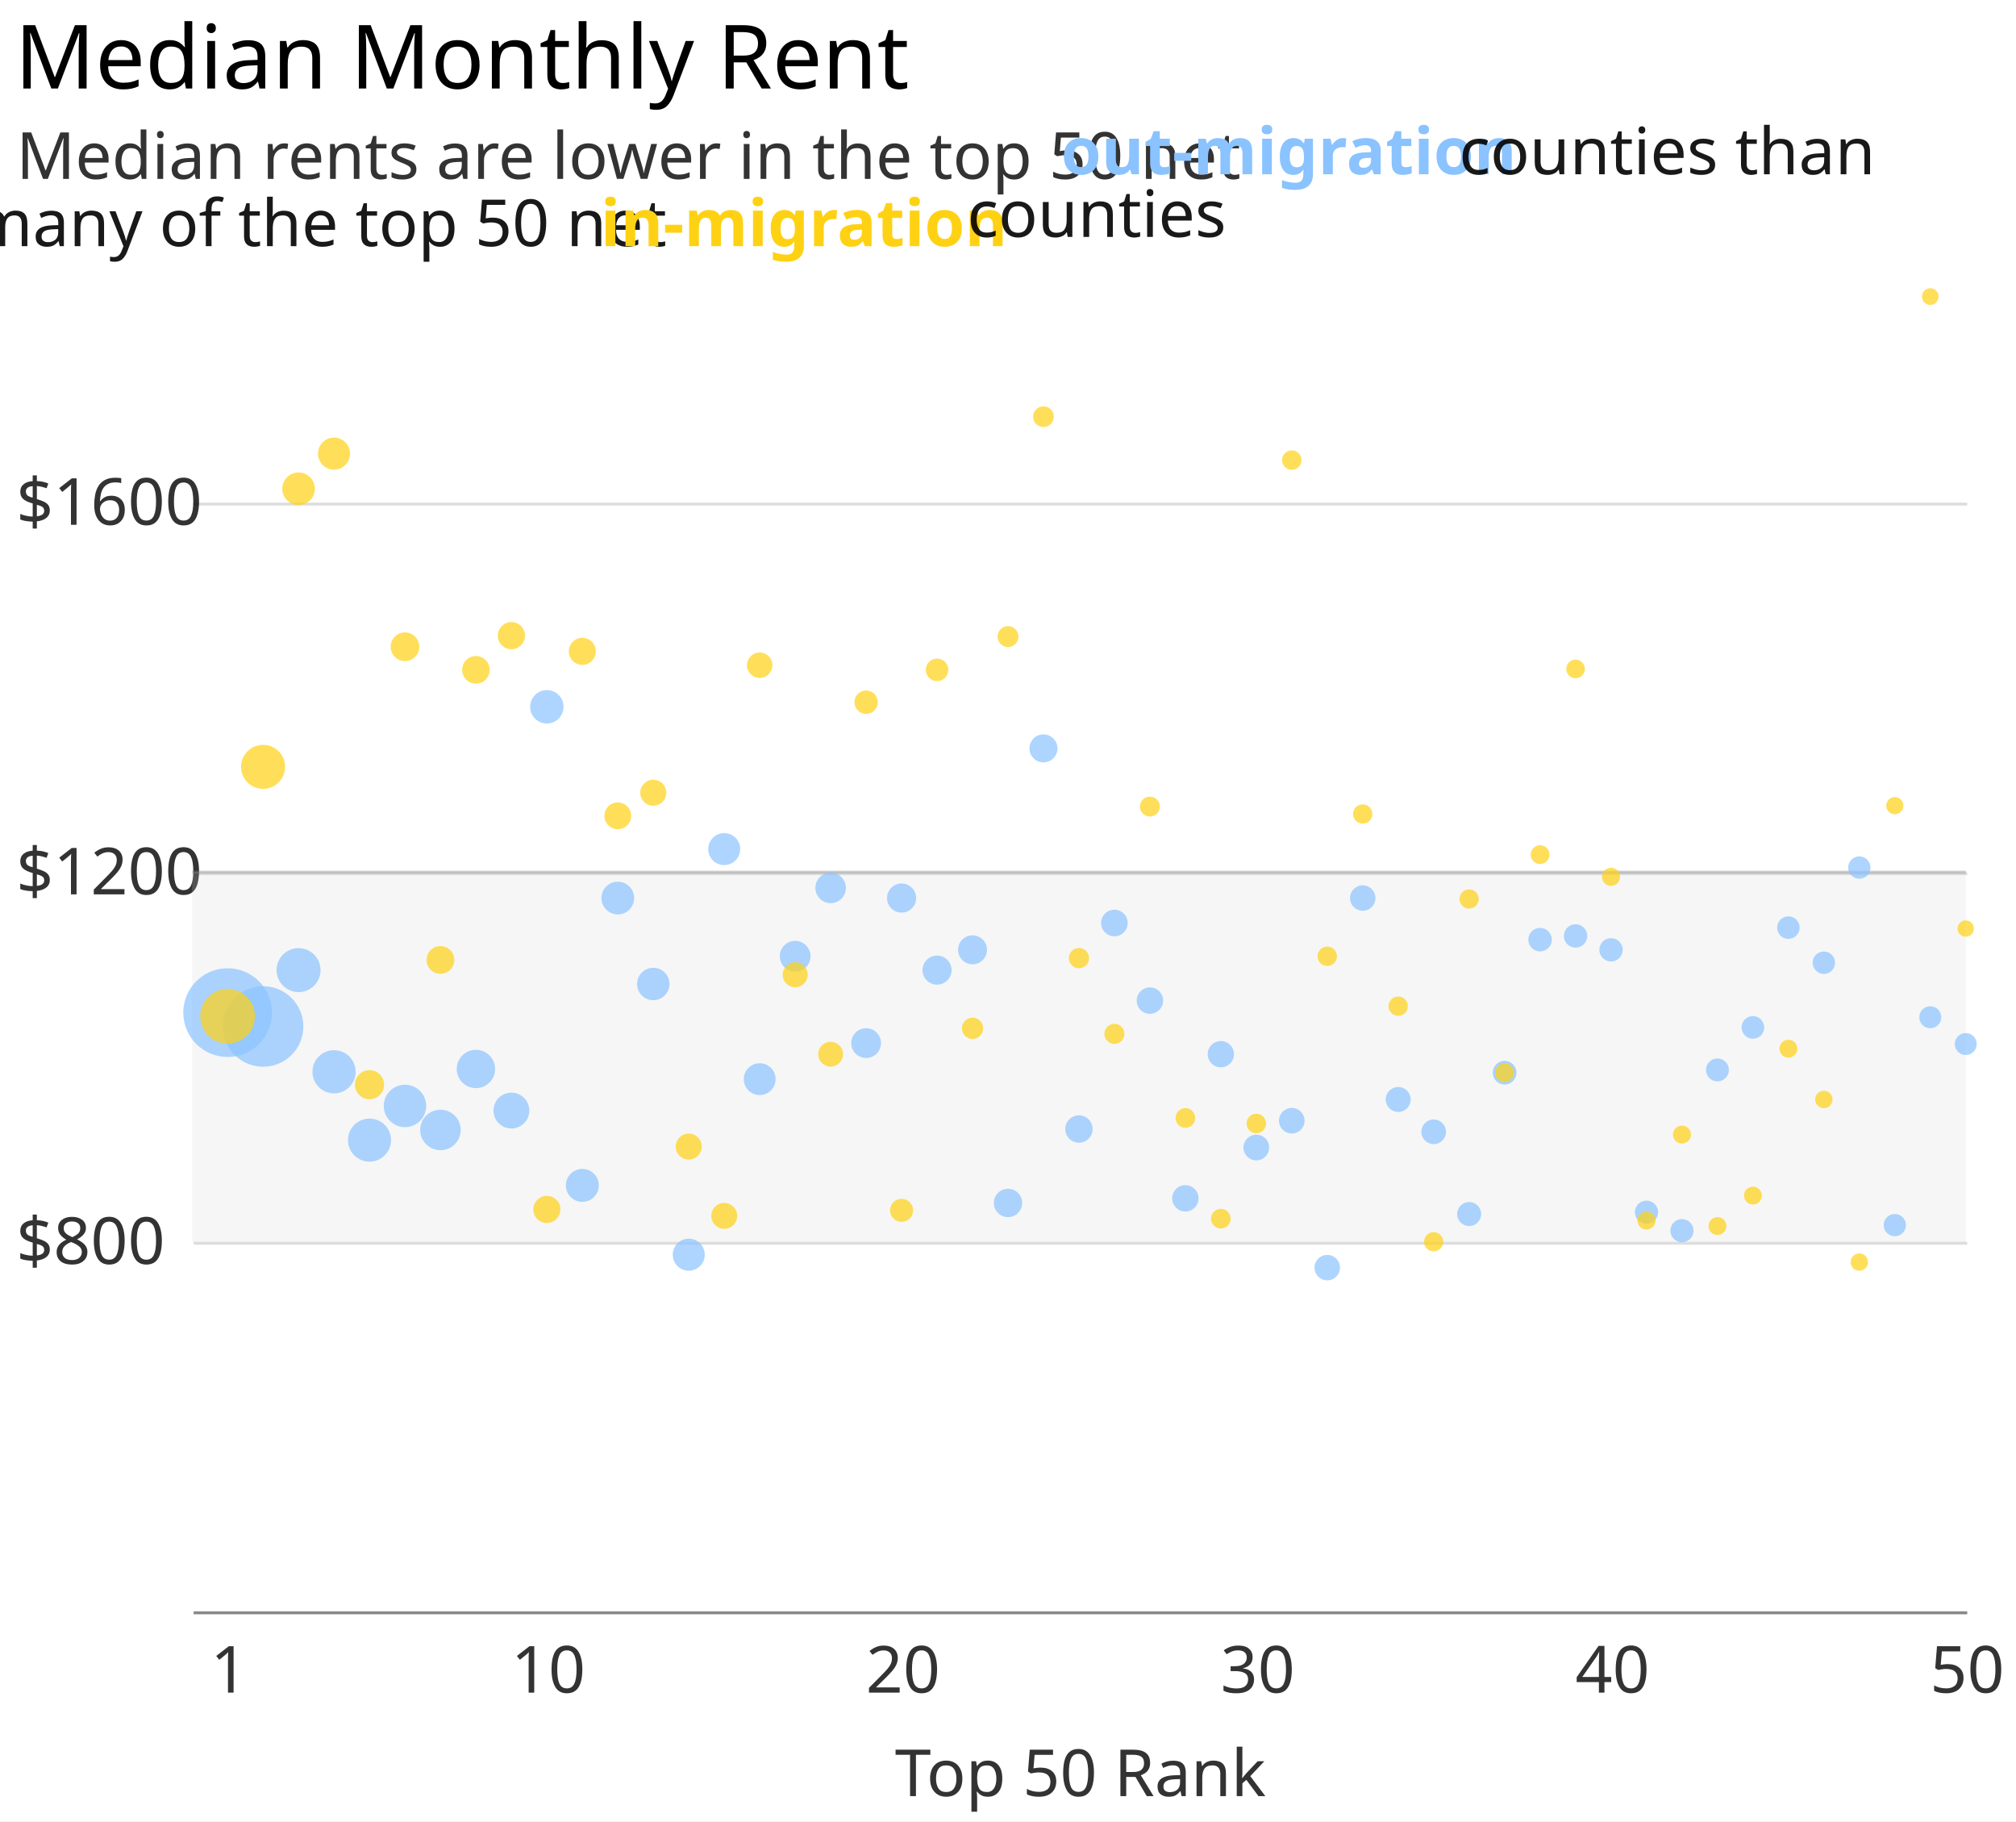
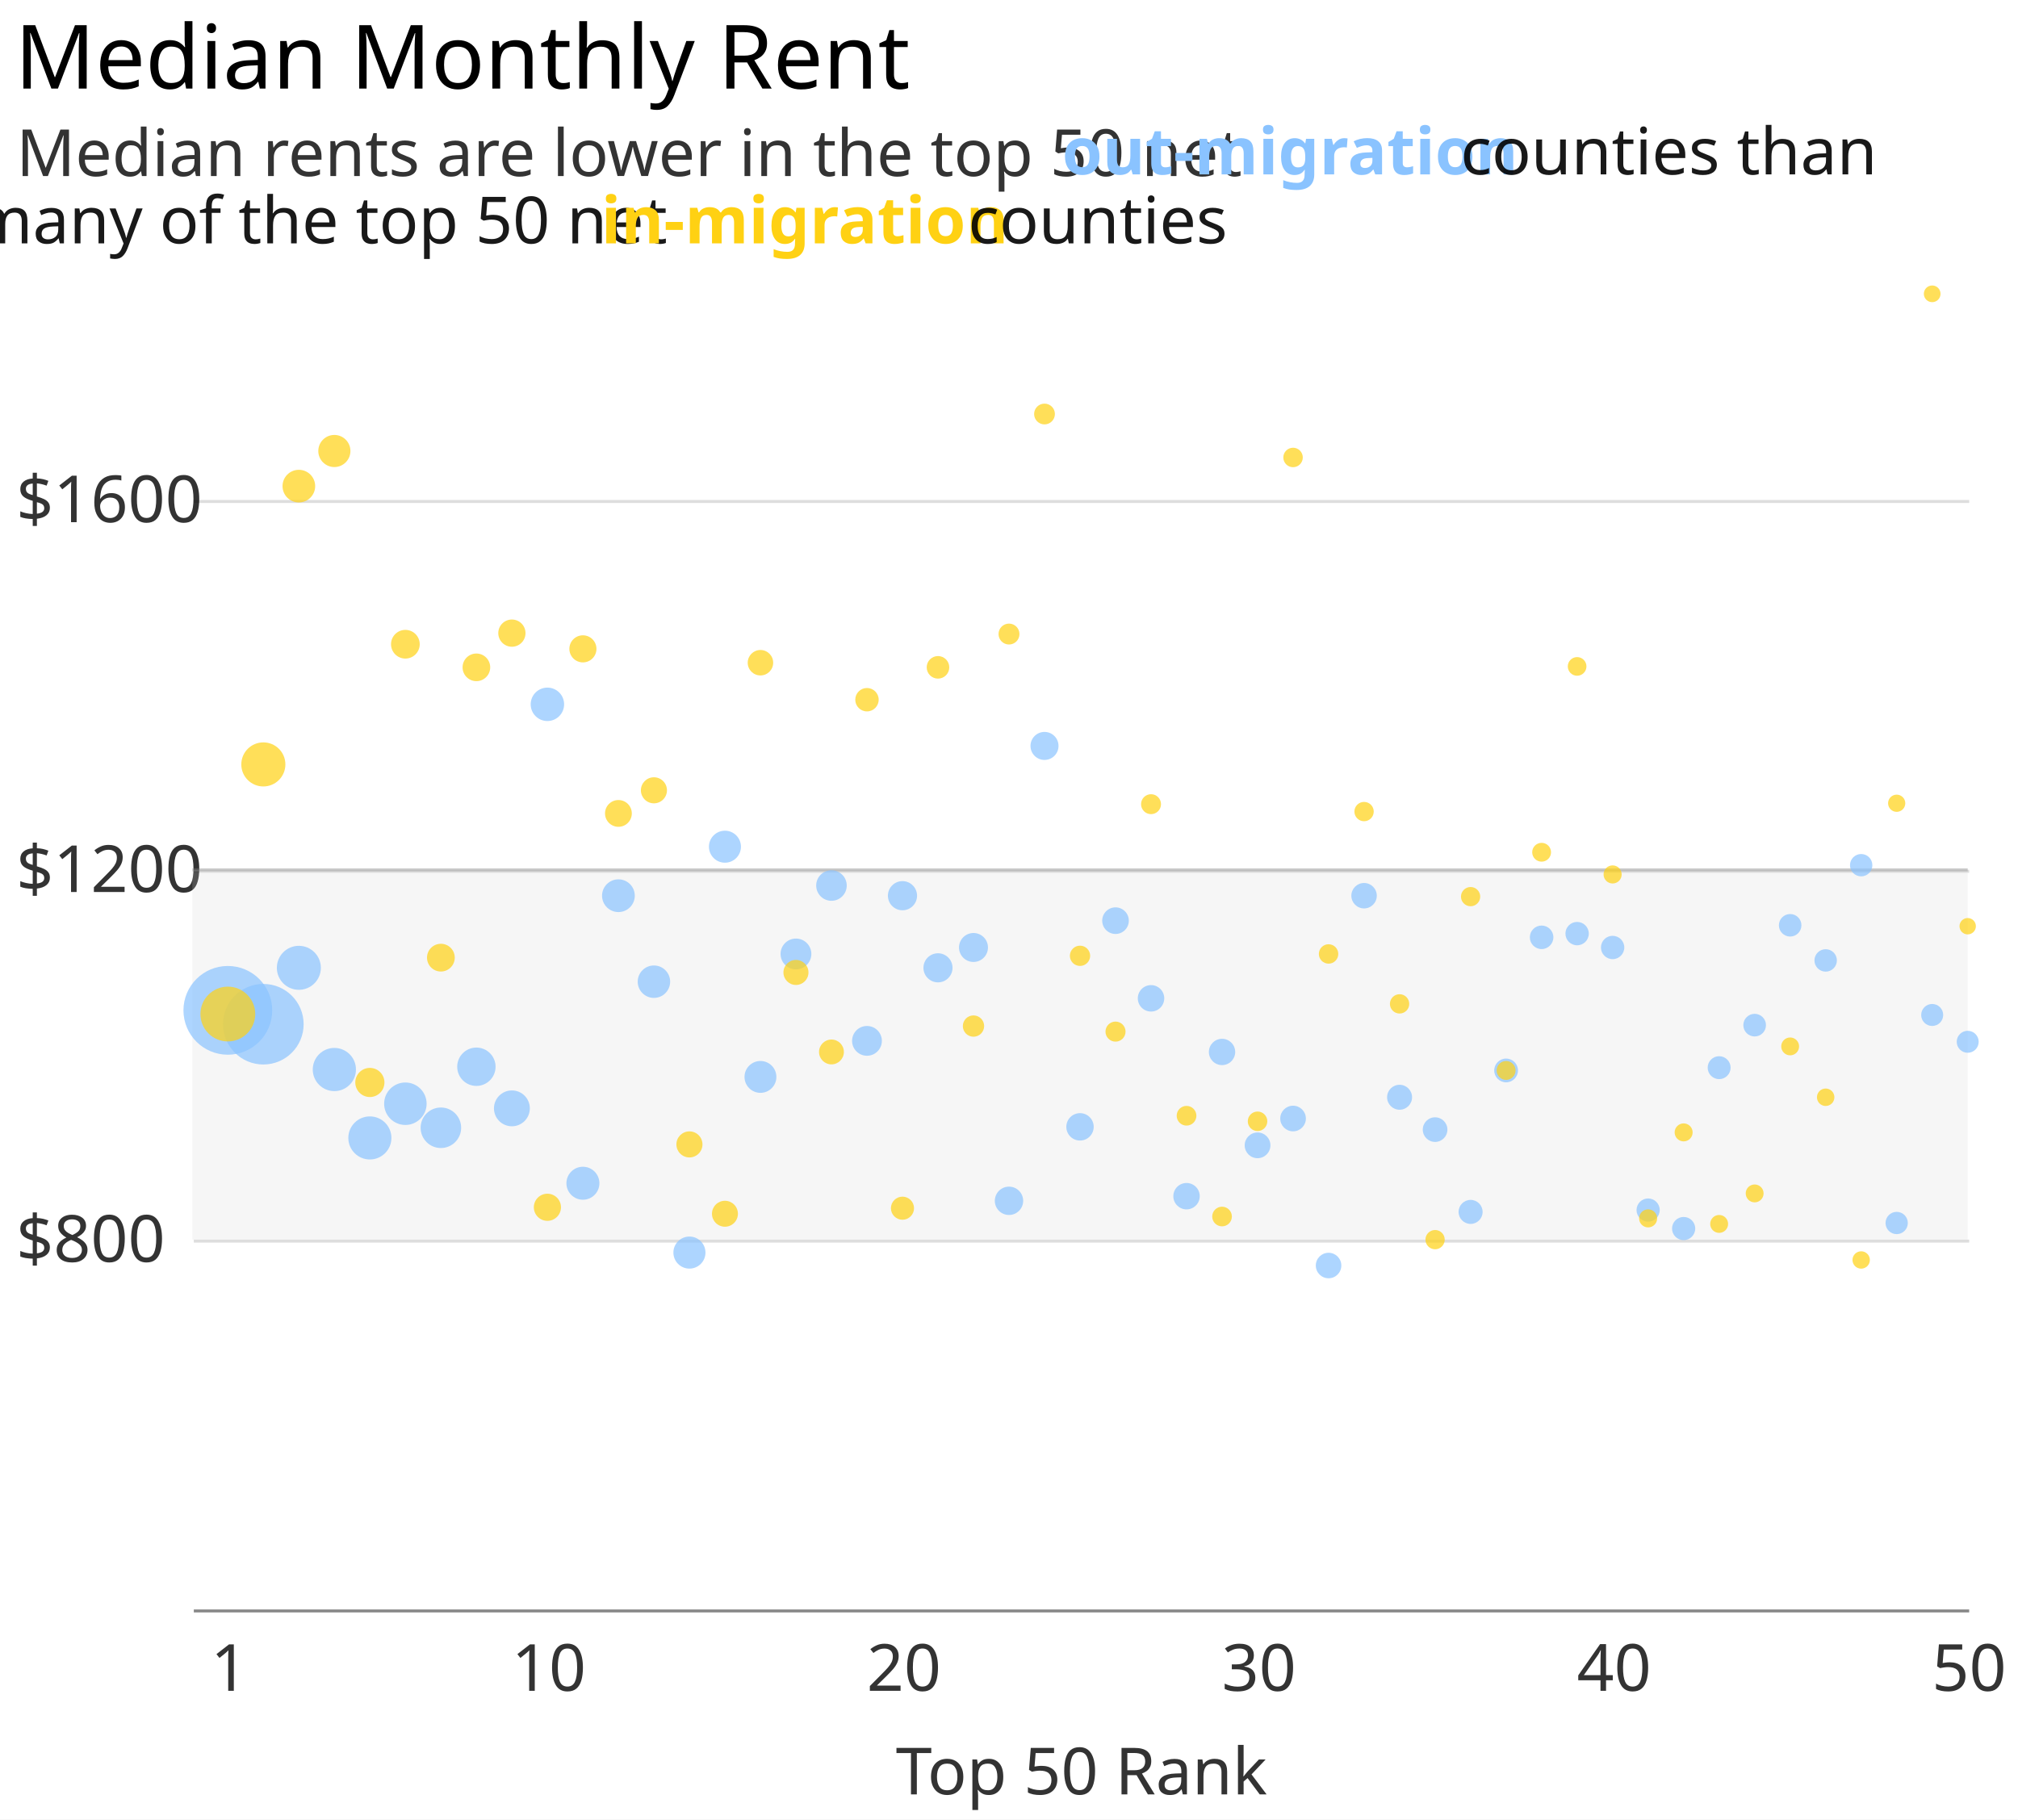
- <svg xmlns="http://www.w3.org/2000/svg" class="marks" width="682" height="616" viewBox="0 0 682 616" version="1.1">
-   <rect width="682" height="616" fill="white" />
-   <g fill="none" stroke-miterlimit="10" transform="translate(65,45)">
+ <svg xmlns="http://www.w3.org/2000/svg" class="marks" width="682" height="615" viewBox="0 0 682 615" version="1.1">
+   <rect width="682" height="615" fill="white" />
+   <g fill="none" stroke-miterlimit="10" transform="translate(65,44)">
    <g class="mark-group role-frame root" role="graphics-object" aria-roledescription="group mark container">
      <g transform="translate(0,0)">
        <path class="background" aria-hidden="true" d="M0.5,0.5h600v500h-600Z" stroke="#ddd" stroke-opacity="0" />
        <g>
          <g class="mark-group role-axis" role="graphics-symbol" aria-roledescription="axis" aria-label="Y-axis for a linear scale with values from 400 to 2,000">
            <g transform="translate(0.5,0.5)">
              <path class="background" aria-hidden="true" d="M0,0h0v0h0Z" pointer-events="none" />
              <g>
                <g class="mark-rule role-axis-grid" pointer-events="none">
                  <line transform="translate(0,375)" x2="600" y2="0" stroke="#ddd" stroke-opacity="1" stroke-width="1" opacity="1" />
                  <line transform="translate(0,250)" x2="600" y2="0" stroke="#ddd" stroke-opacity="1" stroke-width="1" opacity="1" />
                  <line transform="translate(0,125)" x2="600" y2="0" stroke="#ddd" stroke-opacity="1" stroke-width="1" opacity="1" />
                </g>
              </g>
              <path class="foreground" aria-hidden="true" d="" pointer-events="none" display="none" />
            </g>
          </g>
          <g class="mark-group role-axis" role="graphics-symbol" aria-roledescription="axis" aria-label="X-axis titled 'Top 50 Rank' for a linear scale with values from 0 to 50">
            <g transform="translate(0.5,500.5)">
              <path class="background" aria-hidden="true" d="M0,0h0v0h0Z" pointer-events="none" />
              <g>
                <g class="mark-text role-axis-label" pointer-events="none">
                  <text text-anchor="middle" transform="translate(12,27)" font-family="Calibri" font-size="22px" fill="#000" fill-opacity="0.8" opacity="1">1</text>
                  <text text-anchor="middle" transform="translate(120,27)" font-family="Calibri" font-size="22px" fill="#000" fill-opacity="0.8" opacity="1">10</text>
                  <text text-anchor="middle" transform="translate(240,27)" font-family="Calibri" font-size="22px" fill="#000" fill-opacity="0.8" opacity="1">20</text>
                  <text text-anchor="middle" transform="translate(360,27)" font-family="Calibri" font-size="22px" fill="#000" fill-opacity="0.8" opacity="1">30</text>
                  <text text-anchor="middle" transform="translate(480,27)" font-family="Calibri" font-size="22px" fill="#000" fill-opacity="0.8" opacity="1">40</text>
                  <text text-anchor="middle" transform="translate(600,27)" font-family="Calibri" font-size="22px" fill="#000" fill-opacity="0.8" opacity="1">50</text>
                </g>
                <g class="mark-rule role-axis-domain" pointer-events="none">
                  <line transform="translate(0,0)" x2="600" y2="0" stroke="#888" stroke-width="1" opacity="1" />
                </g>
                <g class="mark-text role-axis-title" pointer-events="none">
                  <text text-anchor="middle" transform="translate(300,62)" font-family="Calibri" font-size="22px" font-weight="normal" fill="#000" fill-opacity="0.8" opacity="1">Top 50 Rank</text>
                </g>
              </g>
              <path class="foreground" aria-hidden="true" d="" pointer-events="none" display="none" />
            </g>
          </g>
          <g class="mark-group role-axis" role="graphics-symbol" aria-roledescription="axis" aria-label="Y-axis titled 'Median rents are lower in the top 50 net' for a linear scale with values from $400 to $2000">
            <g transform="translate(0.5,0.5)">
              <path class="background" aria-hidden="true" d="M0,0h0v0h0Z" pointer-events="none" />
              <g>
                <g class="mark-text role-axis-label" pointer-events="none">
                  <text text-anchor="start" transform="translate(-60,382)" font-family="Calibri" font-size="22px" fill="#000" fill-opacity="0.8" opacity="1">$800</text>
                  <text text-anchor="start" transform="translate(-60,257)" font-family="Calibri" font-size="22px" fill="#000" fill-opacity="0.8" opacity="1">$1200</text>
                  <text text-anchor="start" transform="translate(-60,132)" font-family="Calibri" font-size="22px" fill="#000" fill-opacity="0.8" opacity="1">$1600</text>
                </g>
                <g class="mark-rule role-axis-domain" pointer-events="none">
                  <line transform="translate(0,500)" x2="0" y2="-500" stroke="#888" stroke-width="0" opacity="1" />
                </g>
                <g class="mark-text role-axis-title" pointer-events="none">
                  <text text-anchor="start" transform="translate(-60,15)" font-family="Calibri" font-size="22px" font-weight="normal" fill="#000" fill-opacity="0.8" opacity="1">Median rents are lower in the top 50 net</text>
                </g>
              </g>
              <path class="foreground" aria-hidden="true" d="" pointer-events="none" display="none" />
            </g>
          </g>
          <g class="mark-text role-mark layer_0_marks" role="graphics-object" aria-roledescription="text mark container">
            <text text-anchor="middle" transform="translate(43,38.25)" font-family="calibri" font-size="22px" fill="black" opacity="0.9">many of the top 50 net</text>
          </g>
          <g class="mark-rule role-mark layer_1_marks" role="graphics-symbol" aria-roledescription="rule mark container">
            <line transform="translate(0,250)" x2="600" y2="0" stroke="gray" opacity="0.4" />
          </g>
          <g class="mark-rect role-mark layer_2_marks" role="graphics-symbol" aria-roledescription="rect mark container">
            <path d="M0,250h600v125h-600Z" fill="lightgray" opacity="0.2" />
          </g>
          <g class="mark-symbol role-mark layer_3_marks" role="graphics-symbol" aria-roledescription="symbol mark container">
            <path transform="translate(12,297.5)" d="M15,0A15,15,0,1,1,-15,0A15,15,0,1,1,15,0" fill="#8ac3ff" stroke-width="2" opacity="0.7" />
            <path transform="translate(24,302.1875)" d="M13.618,0A13.618,13.618,0,1,1,-13.618,0A13.618,13.618,0,1,1,13.618,0" fill="#8ac3ff" stroke-width="2" opacity="0.7" />
            <path transform="translate(36,283.125)" d="M7.437,0A7.437,7.437,0,1,1,-7.437,0A7.437,7.437,0,1,1,7.437,0" fill="#8ac3ff" stroke-width="2" opacity="0.7" />
            <path transform="translate(48,317.5)" d="M7.302,0A7.302,7.302,0,1,1,-7.302,0A7.302,7.302,0,1,1,7.302,0" fill="#8ac3ff" stroke-width="2" opacity="0.7" />
            <path transform="translate(60,340.625)" d="M7.282,0A7.282,7.282,0,1,1,-7.282,0A7.282,7.282,0,1,1,7.282,0" fill="#8ac3ff" stroke-width="2" opacity="0.7" />
            <path transform="translate(72,329.0625)" d="M7.179,0A7.179,7.179,0,1,1,-7.179,0A7.179,7.179,0,1,1,7.179,0" fill="#8ac3ff" stroke-width="2" opacity="0.7" />
            <path transform="translate(84,337.1875)" d="M6.849,0A6.849,6.849,0,1,1,-6.849,0A6.849,6.849,0,1,1,6.849,0" fill="#8ac3ff" stroke-width="2" opacity="0.7" />
            <path transform="translate(96,316.5625)" d="M6.484,0A6.484,6.484,0,1,1,-6.484,0A6.484,6.484,0,1,1,6.484,0" fill="#8ac3ff" stroke-width="2" opacity="0.7" />
            <path transform="translate(108,330.625)" d="M6.062,0A6.062,6.062,0,1,1,-6.062,0A6.062,6.062,0,1,1,6.062,0" fill="#8ac3ff" stroke-width="2" opacity="0.7" />
            <path transform="translate(120,194.0625)" d="M5.65,0A5.65,5.65,0,1,1,-5.65,0A5.65,5.65,0,1,1,5.65,0" fill="#8ac3ff" stroke-width="2" opacity="0.7" />
            <path transform="translate(132,355.9375)" d="M5.576,0A5.576,5.576,0,1,1,-5.576,0A5.576,5.576,0,1,1,5.576,0" fill="#8ac3ff" stroke-width="2" opacity="0.7" />
            <path transform="translate(144,258.75)" d="M5.534,0A5.534,5.534,0,1,1,-5.534,0A5.534,5.534,0,1,1,5.534,0" fill="#8ac3ff" stroke-width="2" opacity="0.7" />
            <path transform="translate(156,287.8125)" d="M5.483,0A5.483,5.483,0,1,1,-5.483,0A5.483,5.483,0,1,1,5.483,0" fill="#8ac3ff" stroke-width="2" opacity="0.7" />
            <path transform="translate(168,379.375)" d="M5.419,0A5.419,5.419,0,1,1,-5.419,0A5.419,5.419,0,1,1,5.419,0" fill="#8ac3ff" stroke-width="2" opacity="0.7" />
            <path transform="translate(180,242.1875)" d="M5.408,0A5.408,5.408,0,1,1,-5.408,0A5.408,5.408,0,1,1,5.408,0" fill="#8ac3ff" stroke-width="2" opacity="0.7" />
            <path transform="translate(192,320)" d="M5.387,0A5.387,5.387,0,1,1,-5.387,0A5.387,5.387,0,1,1,5.387,0" fill="#8ac3ff" stroke-width="2" opacity="0.7" />
            <path transform="translate(204,278.4375)" d="M5.203,0A5.203,5.203,0,1,1,-5.203,0A5.203,5.203,0,1,1,5.203,0" fill="#8ac3ff" stroke-width="2" opacity="0.7" />
            <path transform="translate(216,255.3125)" d="M5.163,0A5.163,5.163,0,1,1,-5.163,0A5.163,5.163,0,1,1,5.163,0" fill="#8ac3ff" stroke-width="2" opacity="0.7" />
            <path transform="translate(228,307.8125)" d="M5.035,0A5.035,5.035,0,1,1,-5.035,0A5.035,5.035,0,1,1,5.035,0" fill="#8ac3ff" stroke-width="2" opacity="0.7" />
            <path transform="translate(240,258.75)" d="M4.928,0A4.928,4.928,0,1,1,-4.928,0A4.928,4.928,0,1,1,4.928,0" fill="#8ac3ff" stroke-width="2" opacity="0.7" />
            <path transform="translate(252,283.125)" d="M4.917,0A4.917,4.917,0,1,1,-4.917,0A4.917,4.917,0,1,1,4.917,0" fill="#8ac3ff" stroke-width="2" opacity="0.7" />
            <path transform="translate(264,276.25)" d="M4.895,0A4.895,4.895,0,1,1,-4.895,0A4.895,4.895,0,1,1,4.895,0" fill="#8ac3ff" stroke-width="2" opacity="0.7" />
            <path transform="translate(276,361.875)" d="M4.792,0A4.792,4.792,0,1,1,-4.792,0A4.792,4.792,0,1,1,4.792,0" fill="#8ac3ff" stroke-width="2" opacity="0.7" />
            <path transform="translate(288,208.125)" d="M4.736,0A4.736,4.736,0,1,1,-4.736,0A4.736,4.736,0,1,1,4.736,0" fill="#8ac3ff" stroke-width="2" opacity="0.7" />
            <path transform="translate(300,336.875)" d="M4.63,0A4.63,4.63,0,1,1,-4.63,0A4.63,4.63,0,1,1,4.63,0" fill="#8ac3ff" stroke-width="2" opacity="0.7" />
            <path transform="translate(312,267.1875)" d="M4.5,0A4.5,4.5,0,1,1,-4.5,0A4.5,4.5,0,1,1,4.5,0" fill="#8ac3ff" stroke-width="2" opacity="0.7" />
            <path transform="translate(324,293.4375)" d="M4.471,0A4.471,4.471,0,1,1,-4.471,0A4.471,4.471,0,1,1,4.471,0" fill="#8ac3ff" stroke-width="2" opacity="0.7" />
            <path transform="translate(336,360.3125)" d="M4.464,0A4.464,4.464,0,1,1,-4.464,0A4.464,4.464,0,1,1,4.464,0" fill="#8ac3ff" stroke-width="2" opacity="0.7" />
            <path transform="translate(348,311.5625)" d="M4.447,0A4.447,4.447,0,1,1,-4.447,0A4.447,4.447,0,1,1,4.447,0" fill="#8ac3ff" stroke-width="2" opacity="0.7" />
            <path transform="translate(360,343.125)" d="M4.35,0A4.35,4.35,0,1,1,-4.35,0A4.35,4.35,0,1,1,4.35,0" fill="#8ac3ff" stroke-width="2" opacity="0.7" />
            <path transform="translate(372,334.0625)" d="M4.333,0A4.333,4.333,0,1,1,-4.333,0A4.333,4.333,0,1,1,4.333,0" fill="#8ac3ff" stroke-width="2" opacity="0.7" />
            <path transform="translate(384,383.75)" d="M4.311,0A4.311,4.311,0,1,1,-4.311,0A4.311,4.311,0,1,1,4.311,0" fill="#8ac3ff" stroke-width="2" opacity="0.7" />
            <path transform="translate(396,258.75)" d="M4.301,0A4.301,4.301,0,1,1,-4.301,0A4.301,4.301,0,1,1,4.301,0" fill="#8ac3ff" stroke-width="2" opacity="0.7" />
            <path transform="translate(408,326.875)" d="M4.22,0A4.22,4.22,0,1,1,-4.22,0A4.22,4.22,0,1,1,4.22,0" fill="#8ac3ff" stroke-width="2" opacity="0.7" />
            <path transform="translate(420,337.8125)" d="M4.163,0A4.163,4.163,0,1,1,-4.163,0A4.163,4.163,0,1,1,4.163,0" fill="#8ac3ff" stroke-width="2" opacity="0.7" />
            <path transform="translate(432,365.625)" d="M4.062,0A4.062,4.062,0,1,1,-4.062,0A4.062,4.062,0,1,1,4.062,0" fill="#8ac3ff" stroke-width="2" opacity="0.7" />
            <path transform="translate(444,317.8125)" d="M4.014,0A4.014,4.014,0,1,1,-4.014,0A4.014,4.014,0,1,1,4.014,0" fill="#8ac3ff" stroke-width="2" opacity="0.7" />
            <path transform="translate(456,272.8125)" d="M3.977,0A3.977,3.977,0,1,1,-3.977,0A3.977,3.977,0,1,1,3.977,0" fill="#8ac3ff" stroke-width="2" opacity="0.7" />
            <path transform="translate(468,271.5625)" d="M3.949,0A3.949,3.949,0,1,1,-3.949,0A3.949,3.949,0,1,1,3.949,0" fill="#8ac3ff" stroke-width="2" opacity="0.7" />
            <path transform="translate(480,276.25)" d="M3.945,0A3.945,3.945,0,1,1,-3.945,0A3.945,3.945,0,1,1,3.945,0" fill="#8ac3ff" stroke-width="2" opacity="0.7" />
            <path transform="translate(492,365)" d="M3.92,0A3.92,3.92,0,1,1,-3.92,0A3.92,3.92,0,1,1,3.92,0" fill="#8ac3ff" stroke-width="2" opacity="0.7" />
            <path transform="translate(504,371.25)" d="M3.92,0A3.92,3.92,0,1,1,-3.92,0A3.92,3.92,0,1,1,3.92,0" fill="#8ac3ff" stroke-width="2" opacity="0.7" />
            <path transform="translate(516,316.875)" d="M3.877,0A3.877,3.877,0,1,1,-3.877,0A3.877,3.877,0,1,1,3.877,0" fill="#8ac3ff" stroke-width="2" opacity="0.7" />
            <path transform="translate(528,302.5)" d="M3.827,0A3.827,3.827,0,1,1,-3.827,0A3.827,3.827,0,1,1,3.827,0" fill="#8ac3ff" stroke-width="2" opacity="0.7" />
            <path transform="translate(540,268.75)" d="M3.807,0A3.807,3.807,0,1,1,-3.807,0A3.807,3.807,0,1,1,3.807,0" fill="#8ac3ff" stroke-width="2" opacity="0.7" />
            <path transform="translate(552,280.625)" d="M3.792,0A3.792,3.792,0,1,1,-3.792,0A3.792,3.792,0,1,1,3.792,0" fill="#8ac3ff" stroke-width="2" opacity="0.7" />
            <path transform="translate(564,248.4375)" d="M3.779,0A3.779,3.779,0,1,1,-3.779,0A3.779,3.779,0,1,1,3.779,0" fill="#8ac3ff" stroke-width="2" opacity="0.7" />
            <path transform="translate(576,369.375)" d="M3.766,0A3.766,3.766,0,1,1,-3.766,0A3.766,3.766,0,1,1,3.766,0" fill="#8ac3ff" stroke-width="2" opacity="0.7" />
            <path transform="translate(588,299.0625)" d="M3.72,0A3.72,3.72,0,1,1,-3.72,0A3.72,3.72,0,1,1,3.72,0" fill="#8ac3ff" stroke-width="2" opacity="0.7" />
            <path transform="translate(600,308.125)" d="M3.714,0A3.714,3.714,0,1,1,-3.714,0A3.714,3.714,0,1,1,3.714,0" fill="#8ac3ff" stroke-width="2" opacity="0.7" />
          </g>
          <g class="mark-symbol role-mark layer_4_marks" role="graphics-symbol" aria-roledescription="symbol mark container">
            <path transform="translate(12,298.75)" d="M9.262,0A9.262,9.262,0,1,1,-9.262,0A9.262,9.262,0,1,1,9.262,0" fill="#ffd113" stroke-width="2" opacity="0.7" />
            <path transform="translate(24,214.375)" d="M7.449,0A7.449,7.449,0,1,1,-7.449,0A7.449,7.449,0,1,1,7.449,0" fill="#ffd113" stroke-width="2" opacity="0.7" />
            <path transform="translate(36,120.3125)" d="M5.517,0A5.517,5.517,0,1,1,-5.517,0A5.517,5.517,0,1,1,5.517,0" fill="#ffd113" stroke-width="2" opacity="0.7" />
            <path transform="translate(48,108.4375)" d="M5.428,0A5.428,5.428,0,1,1,-5.428,0A5.428,5.428,0,1,1,5.428,0" fill="#ffd113" stroke-width="2" opacity="0.7" />
            <path transform="translate(60,321.875)" d="M4.927,0A4.927,4.927,0,1,1,-4.927,0A4.927,4.927,0,1,1,4.927,0" fill="#ffd113" stroke-width="2" opacity="0.7" />
            <path transform="translate(72,173.75)" d="M4.85,0A4.85,4.85,0,1,1,-4.85,0A4.85,4.85,0,1,1,4.85,0" fill="#ffd113" stroke-width="2" opacity="0.7" />
            <path transform="translate(84,279.6875)" d="M4.691,0A4.691,4.691,0,1,1,-4.691,0A4.691,4.691,0,1,1,4.691,0" fill="#ffd113" stroke-width="2" opacity="0.7" />
            <path transform="translate(96,181.5625)" d="M4.67,0A4.67,4.67,0,1,1,-4.67,0A4.67,4.67,0,1,1,4.67,0" fill="#ffd113" stroke-width="2" opacity="0.7" />
            <path transform="translate(108,170)" d="M4.601,0A4.601,4.601,0,1,1,-4.601,0A4.601,4.601,0,1,1,4.601,0" fill="#ffd113" stroke-width="2" opacity="0.7" />
            <path transform="translate(120,364.0625)" d="M4.589,0A4.589,4.589,0,1,1,-4.589,0A4.589,4.589,0,1,1,4.589,0" fill="#ffd113" stroke-width="2" opacity="0.7" />
            <path transform="translate(132,175.3125)" d="M4.578,0A4.578,4.578,0,1,1,-4.578,0A4.578,4.578,0,1,1,4.578,0" fill="#ffd113" stroke-width="2" opacity="0.7" />
            <path transform="translate(144,230.9375)" d="M4.528,0A4.528,4.528,0,1,1,-4.528,0A4.528,4.528,0,1,1,4.528,0" fill="#ffd113" stroke-width="2" opacity="0.7" />
            <path transform="translate(156,223.125)" d="M4.406,0A4.406,4.406,0,1,1,-4.406,0A4.406,4.406,0,1,1,4.406,0" fill="#ffd113" stroke-width="2" opacity="0.7" />
            <path transform="translate(168,342.8125)" d="M4.406,0A4.406,4.406,0,1,1,-4.406,0A4.406,4.406,0,1,1,4.406,0" fill="#ffd113" stroke-width="2" opacity="0.7" />
            <path transform="translate(180,366.25)" d="M4.387,0A4.387,4.387,0,1,1,-4.387,0A4.387,4.387,0,1,1,4.387,0" fill="#ffd113" stroke-width="2" opacity="0.7" />
            <path transform="translate(192,180)" d="M4.304,0A4.304,4.304,0,1,1,-4.304,0A4.304,4.304,0,1,1,4.304,0" fill="#ffd113" stroke-width="2" opacity="0.7" />
            <path transform="translate(204,284.6875)" d="M4.233,0A4.233,4.233,0,1,1,-4.233,0A4.233,4.233,0,1,1,4.233,0" fill="#ffd113" stroke-width="2" opacity="0.7" />
            <path transform="translate(216,311.5625)" d="M4.2,0A4.2,4.2,0,1,1,-4.2,0A4.2,4.2,0,1,1,4.2,0" fill="#ffd113" stroke-width="2" opacity="0.7" />
            <path transform="translate(228,192.5)" d="M3.956,0A3.956,3.956,0,1,1,-3.956,0A3.956,3.956,0,1,1,3.956,0" fill="#ffd113" stroke-width="2" opacity="0.7" />
            <path transform="translate(240,364.375)" d="M3.904,0A3.904,3.904,0,1,1,-3.904,0A3.904,3.904,0,1,1,3.904,0" fill="#ffd113" stroke-width="2" opacity="0.7" />
            <path transform="translate(252,181.5625)" d="M3.815,0A3.815,3.815,0,1,1,-3.815,0A3.815,3.815,0,1,1,3.815,0" fill="#ffd113" stroke-width="2" opacity="0.7" />
            <path transform="translate(264,302.8125)" d="M3.603,0A3.603,3.603,0,1,1,-3.603,0A3.603,3.603,0,1,1,3.603,0" fill="#ffd113" stroke-width="2" opacity="0.7" />
            <path transform="translate(276,170.3125)" d="M3.536,0A3.536,3.536,0,1,1,-3.536,0A3.536,3.536,0,1,1,3.536,0" fill="#ffd113" stroke-width="2" opacity="0.7" />
            <path transform="translate(288,95.9375)" d="M3.512,0A3.512,3.512,0,1,1,-3.512,0A3.512,3.512,0,1,1,3.512,0" fill="#ffd113" stroke-width="2" opacity="0.7" />
            <path transform="translate(300,279.0625)" d="M3.427,0A3.427,3.427,0,1,1,-3.427,0A3.427,3.427,0,1,1,3.427,0" fill="#ffd113" stroke-width="2" opacity="0.7" />
            <path transform="translate(312,304.6875)" d="M3.392,0A3.392,3.392,0,1,1,-3.392,0A3.392,3.392,0,1,1,3.392,0" fill="#ffd113" stroke-width="2" opacity="0.7" />
            <path transform="translate(324,227.8125)" d="M3.371,0A3.371,3.371,0,1,1,-3.371,0A3.371,3.371,0,1,1,3.371,0" fill="#ffd113" stroke-width="2" opacity="0.7" />
            <path transform="translate(336,333.125)" d="M3.331,0A3.331,3.331,0,1,1,-3.331,0A3.331,3.331,0,1,1,3.331,0" fill="#ffd113" stroke-width="2" opacity="0.7" />
            <path transform="translate(348,367.1875)" d="M3.323,0A3.323,3.323,0,1,1,-3.323,0A3.323,3.323,0,1,1,3.323,0" fill="#ffd113" stroke-width="2" opacity="0.7" />
            <path transform="translate(360,335)" d="M3.299,0A3.299,3.299,0,1,1,-3.299,0A3.299,3.299,0,1,1,3.299,0" fill="#ffd113" stroke-width="2" opacity="0.7" />
            <path transform="translate(372,110.625)" d="M3.291,0A3.291,3.291,0,1,1,-3.291,0A3.291,3.291,0,1,1,3.291,0" fill="#ffd113" stroke-width="2" opacity="0.7" />
            <path transform="translate(384,278.4375)" d="M3.284,0A3.284,3.284,0,1,1,-3.284,0A3.284,3.284,0,1,1,3.284,0" fill="#ffd113" stroke-width="2" opacity="0.7" />
            <path transform="translate(396,230.3125)" d="M3.267,0A3.267,3.267,0,1,1,-3.267,0A3.267,3.267,0,1,1,3.267,0" fill="#ffd113" stroke-width="2" opacity="0.7" />
            <path transform="translate(408,295.3125)" d="M3.267,0A3.267,3.267,0,1,1,-3.267,0A3.267,3.267,0,1,1,3.267,0" fill="#ffd113" stroke-width="2" opacity="0.7" />
            <path transform="translate(420,375)" d="M3.259,0A3.259,3.259,0,1,1,-3.259,0A3.259,3.259,0,1,1,3.259,0" fill="#ffd113" stroke-width="2" opacity="0.7" />
            <path transform="translate(432,259.0625)" d="M3.252,0A3.252,3.252,0,1,1,-3.252,0A3.252,3.252,0,1,1,3.252,0" fill="#ffd113" stroke-width="2" opacity="0.7" />
            <path transform="translate(444,317.8125)" d="M3.2,0A3.2,3.2,0,1,1,-3.2,0A3.2,3.2,0,1,1,3.2,0" fill="#ffd113" stroke-width="2" opacity="0.7" />
            <path transform="translate(456,244.0625)" d="M3.18,0A3.18,3.18,0,1,1,-3.18,0A3.18,3.18,0,1,1,3.18,0" fill="#ffd113" stroke-width="2" opacity="0.7" />
            <path transform="translate(468,181.25)" d="M3.153,0A3.153,3.153,0,1,1,-3.153,0A3.153,3.153,0,1,1,3.153,0" fill="#ffd113" stroke-width="2" opacity="0.7" />
            <path transform="translate(480,251.5625)" d="M3.061,0A3.061,3.061,0,1,1,-3.061,0A3.061,3.061,0,1,1,3.061,0" fill="#ffd113" stroke-width="2" opacity="0.7" />
            <path transform="translate(492,367.8125)" d="M3.052,0A3.052,3.052,0,1,1,-3.052,0A3.052,3.052,0,1,1,3.052,0" fill="#ffd113" stroke-width="2" opacity="0.7" />
            <path transform="translate(504,338.75)" d="M3.042,0A3.042,3.042,0,1,1,-3.042,0A3.042,3.042,0,1,1,3.042,0" fill="#ffd113" stroke-width="2" opacity="0.7" />
            <path transform="translate(516,369.6875)" d="M3.028,0A3.028,3.028,0,1,1,-3.028,0A3.028,3.028,0,1,1,3.028,0" fill="#ffd113" stroke-width="2" opacity="0.7" />
            <path transform="translate(528,359.375)" d="M3.022,0A3.022,3.022,0,1,1,-3.022,0A3.022,3.022,0,1,1,3.022,0" fill="#ffd113" stroke-width="2" opacity="0.7" />
            <path transform="translate(540,309.6875)" d="M3.019,0A3.019,3.019,0,1,1,-3.019,0A3.019,3.019,0,1,1,3.019,0" fill="#ffd113" stroke-width="2" opacity="0.7" />
            <path transform="translate(552,326.875)" d="M2.951,0A2.951,2.951,0,1,1,-2.951,0A2.951,2.951,0,1,1,2.951,0" fill="#ffd113" stroke-width="2" opacity="0.7" />
            <path transform="translate(564,381.875)" d="M2.937,0A2.937,2.937,0,1,1,-2.937,0A2.937,2.937,0,1,1,2.937,0" fill="#ffd113" stroke-width="2" opacity="0.7" />
            <path transform="translate(576,227.5)" d="M2.908,0A2.908,2.908,0,1,1,-2.908,0A2.908,2.908,0,1,1,2.908,0" fill="#ffd113" stroke-width="2" opacity="0.7" />
            <path transform="translate(588,55.3125)" d="M2.82,0A2.82,2.82,0,1,1,-2.82,0A2.82,2.82,0,1,1,2.82,0" fill="#ffd113" stroke-width="2" opacity="0.7" />
            <path transform="translate(600,269.0625)" d="M2.767,0A2.767,2.767,0,1,1,-2.767,0A2.767,2.767,0,1,1,2.767,0" fill="#ffd113" stroke-width="2" opacity="0.7" />
          </g>
          <g class="mark-text role-mark layer_5_marks" role="graphics-object" aria-roledescription="text mark container">
-             <text text-anchor="middle" transform="translate(371,13.9375)" font-family="calibri" font-size="22px" font-weight="bold" fill="#8ac3ff">out-migration</text>
+             <text text-anchor="middle" transform="translate(371,14.9375)" font-family="calibri" font-size="22px" font-weight="bold" fill="#8ac3ff">out-migration</text>
          </g>
          <g class="mark-text role-mark layer_6_marks" role="graphics-object" aria-roledescription="text mark container">
            <text text-anchor="middle" transform="translate(207,38.25)" font-family="calibri" font-size="22px" font-weight="bold" fill="#ffd113">in-migration</text>
          </g>
          <g class="mark-text role-mark layer_7_marks" role="graphics-object" aria-roledescription="text mark container">
-             <text text-anchor="middle" transform="translate(499,13.9375)" font-family="calibri" font-size="22px" fill="black" opacity="0.9">counties than</text>
+             <text text-anchor="middle" transform="translate(499,14.9375)" font-family="calibri" font-size="22px" fill="black" opacity="0.9">counties than</text>
          </g>
          <g class="mark-text role-mark layer_8_marks" role="graphics-object" aria-roledescription="text mark container">
-             <text text-anchor="middle" transform="translate(306,35.125)" font-family="calibri" font-size="22px" fill="black" opacity="0.9">counties</text>
+             <text text-anchor="middle" transform="translate(306,38.25)" font-family="calibri" font-size="22px" fill="black" opacity="0.9">counties</text>
          </g>
          <g class="mark-group role-title">
-             <g transform="translate(-60,-39.0625)">
+             <g transform="translate(-60,-38.0625)">
              <path class="background" aria-hidden="true" d="M0,0h0v0h0Z" pointer-events="none" />
              <g>
                <g class="mark-text role-title-text" role="graphics-symbol" aria-roledescription="title" aria-label="Title text 'Median Monthly Rent'" pointer-events="none">
                  <text text-anchor="start" transform="translate(0,24)" font-family="Calibri" font-size="30px" font-weight="normal" fill="#000" opacity="1">Median Monthly Rent</text>
                </g>
              </g>
              <path class="foreground" aria-hidden="true" d="" pointer-events="none" display="none" />
            </g>
          </g>
        </g>
        <path class="foreground" aria-hidden="true" d="" display="none" />
      </g>
    </g>
  </g>
</svg>
